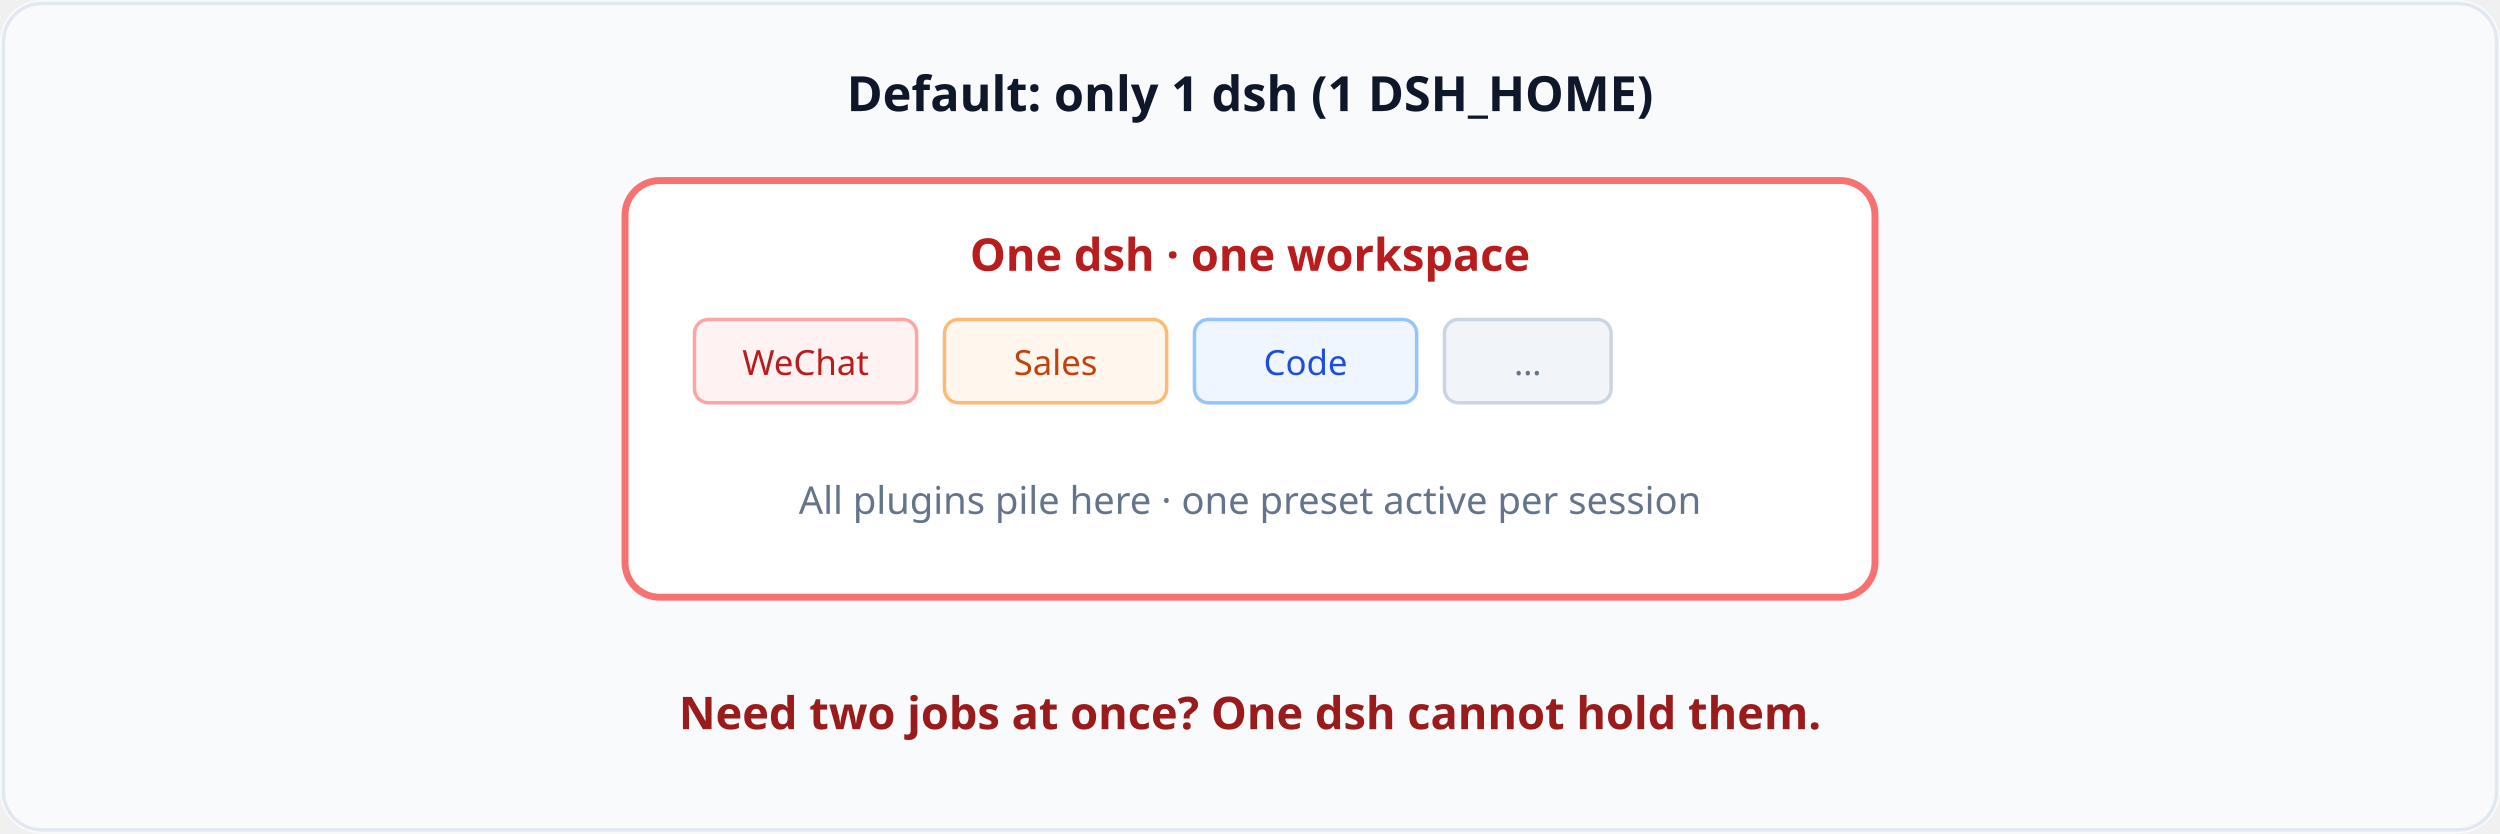
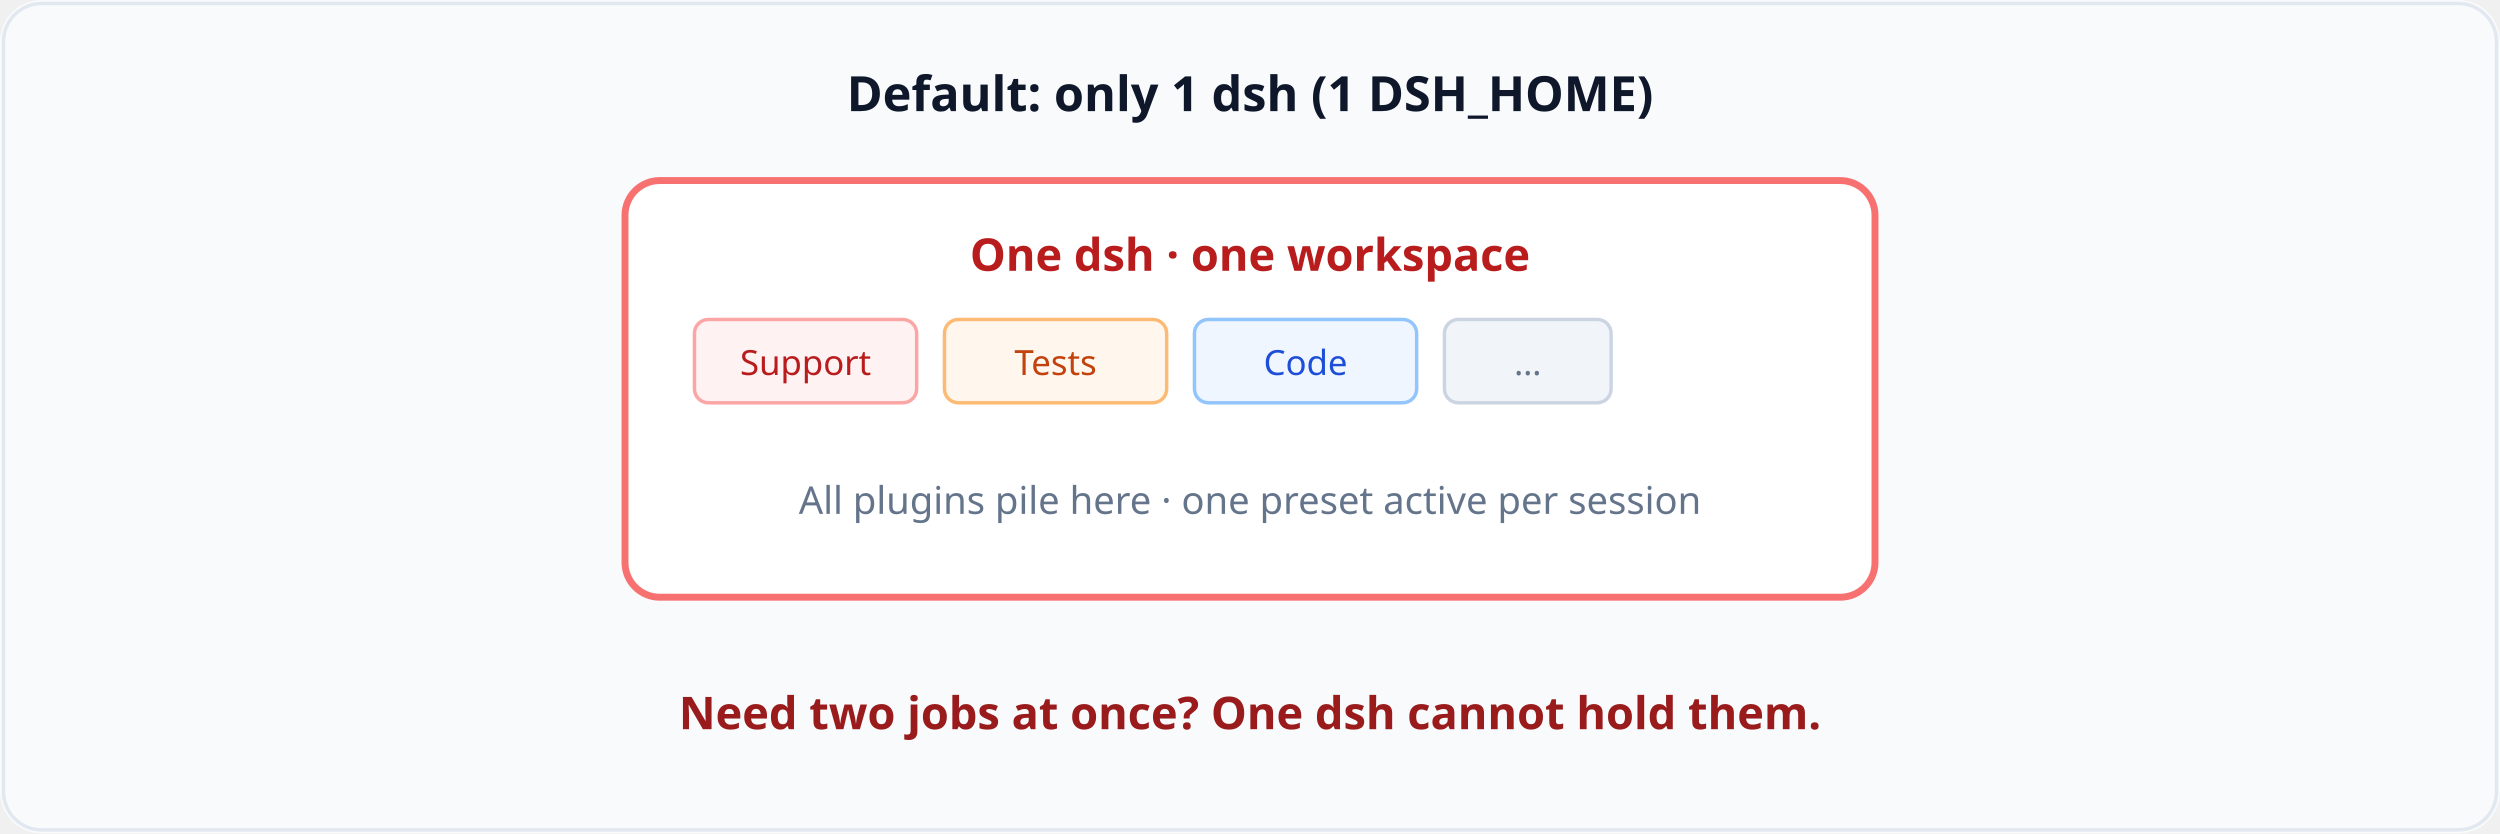
<svg xmlns="http://www.w3.org/2000/svg" viewBox="0 0 720 240" fill="none">
  <rect width="720" height="240" rx="12" fill="#f8fafc" />
  <rect x="1" y="1" width="718" height="238" rx="11" stroke="#e2e8f0" />
  <text x="360" y="32" text-anchor="middle" font-family="Segoe UI, sans-serif" font-size="14" font-weight="700" fill="#0f172a">Default: only 1 dsh (1 DSH_HOME)</text>
  <rect x="180" y="52" width="360" height="120" rx="10" fill="#fff" stroke="#f87171" stroke-width="2" />
  <text x="360" y="78" text-anchor="middle" font-family="Segoe UI, sans-serif" font-size="13" font-weight="700" fill="#b91c1c">One dsh · one workspace</text>
  <rect x="200" y="92" width="64" height="24" rx="4" fill="#fef2f2" stroke="#fca5a5" />
-   <text x="232" y="108" text-anchor="middle" font-family="Segoe UI, sans-serif" font-size="10" fill="#b91c1c">WeChat</text>
+   <text x="232" y="108" text-anchor="middle" font-family="Segoe UI, sans-serif" font-size="10" fill="#b91c1c">Support</text>
  <rect x="272" y="92" width="64" height="24" rx="4" fill="#fff7ed" stroke="#fdba74" />
-   <text x="304" y="108" text-anchor="middle" font-family="Segoe UI, sans-serif" font-size="10" fill="#c2410c">Sales</text>
+   <text x="304" y="108" text-anchor="middle" font-family="Segoe UI, sans-serif" font-size="10" fill="#c2410c">Tests</text>
  <rect x="344" y="92" width="64" height="24" rx="4" fill="#eff6ff" stroke="#93c5fd" />
  <text x="376" y="108" text-anchor="middle" font-family="Segoe UI, sans-serif" font-size="10" fill="#1d4ed8">Code</text>
  <rect x="416" y="92" width="48" height="24" rx="4" fill="#f1f5f9" stroke="#cbd5e1" />
  <text x="440" y="108" text-anchor="middle" font-family="Segoe UI, sans-serif" font-size="10" fill="#64748b">…</text>
  <text x="360" y="148" text-anchor="middle" font-family="Segoe UI, sans-serif" font-size="11" fill="#64748b">All plugins pile here · one preset active per session</text>
  <text x="360" y="210" text-anchor="middle" font-family="Segoe UI, sans-serif" font-size="13" font-weight="600" fill="#991b1b">Need two jobs at once? One dsh cannot hold them.</text>
</svg>
